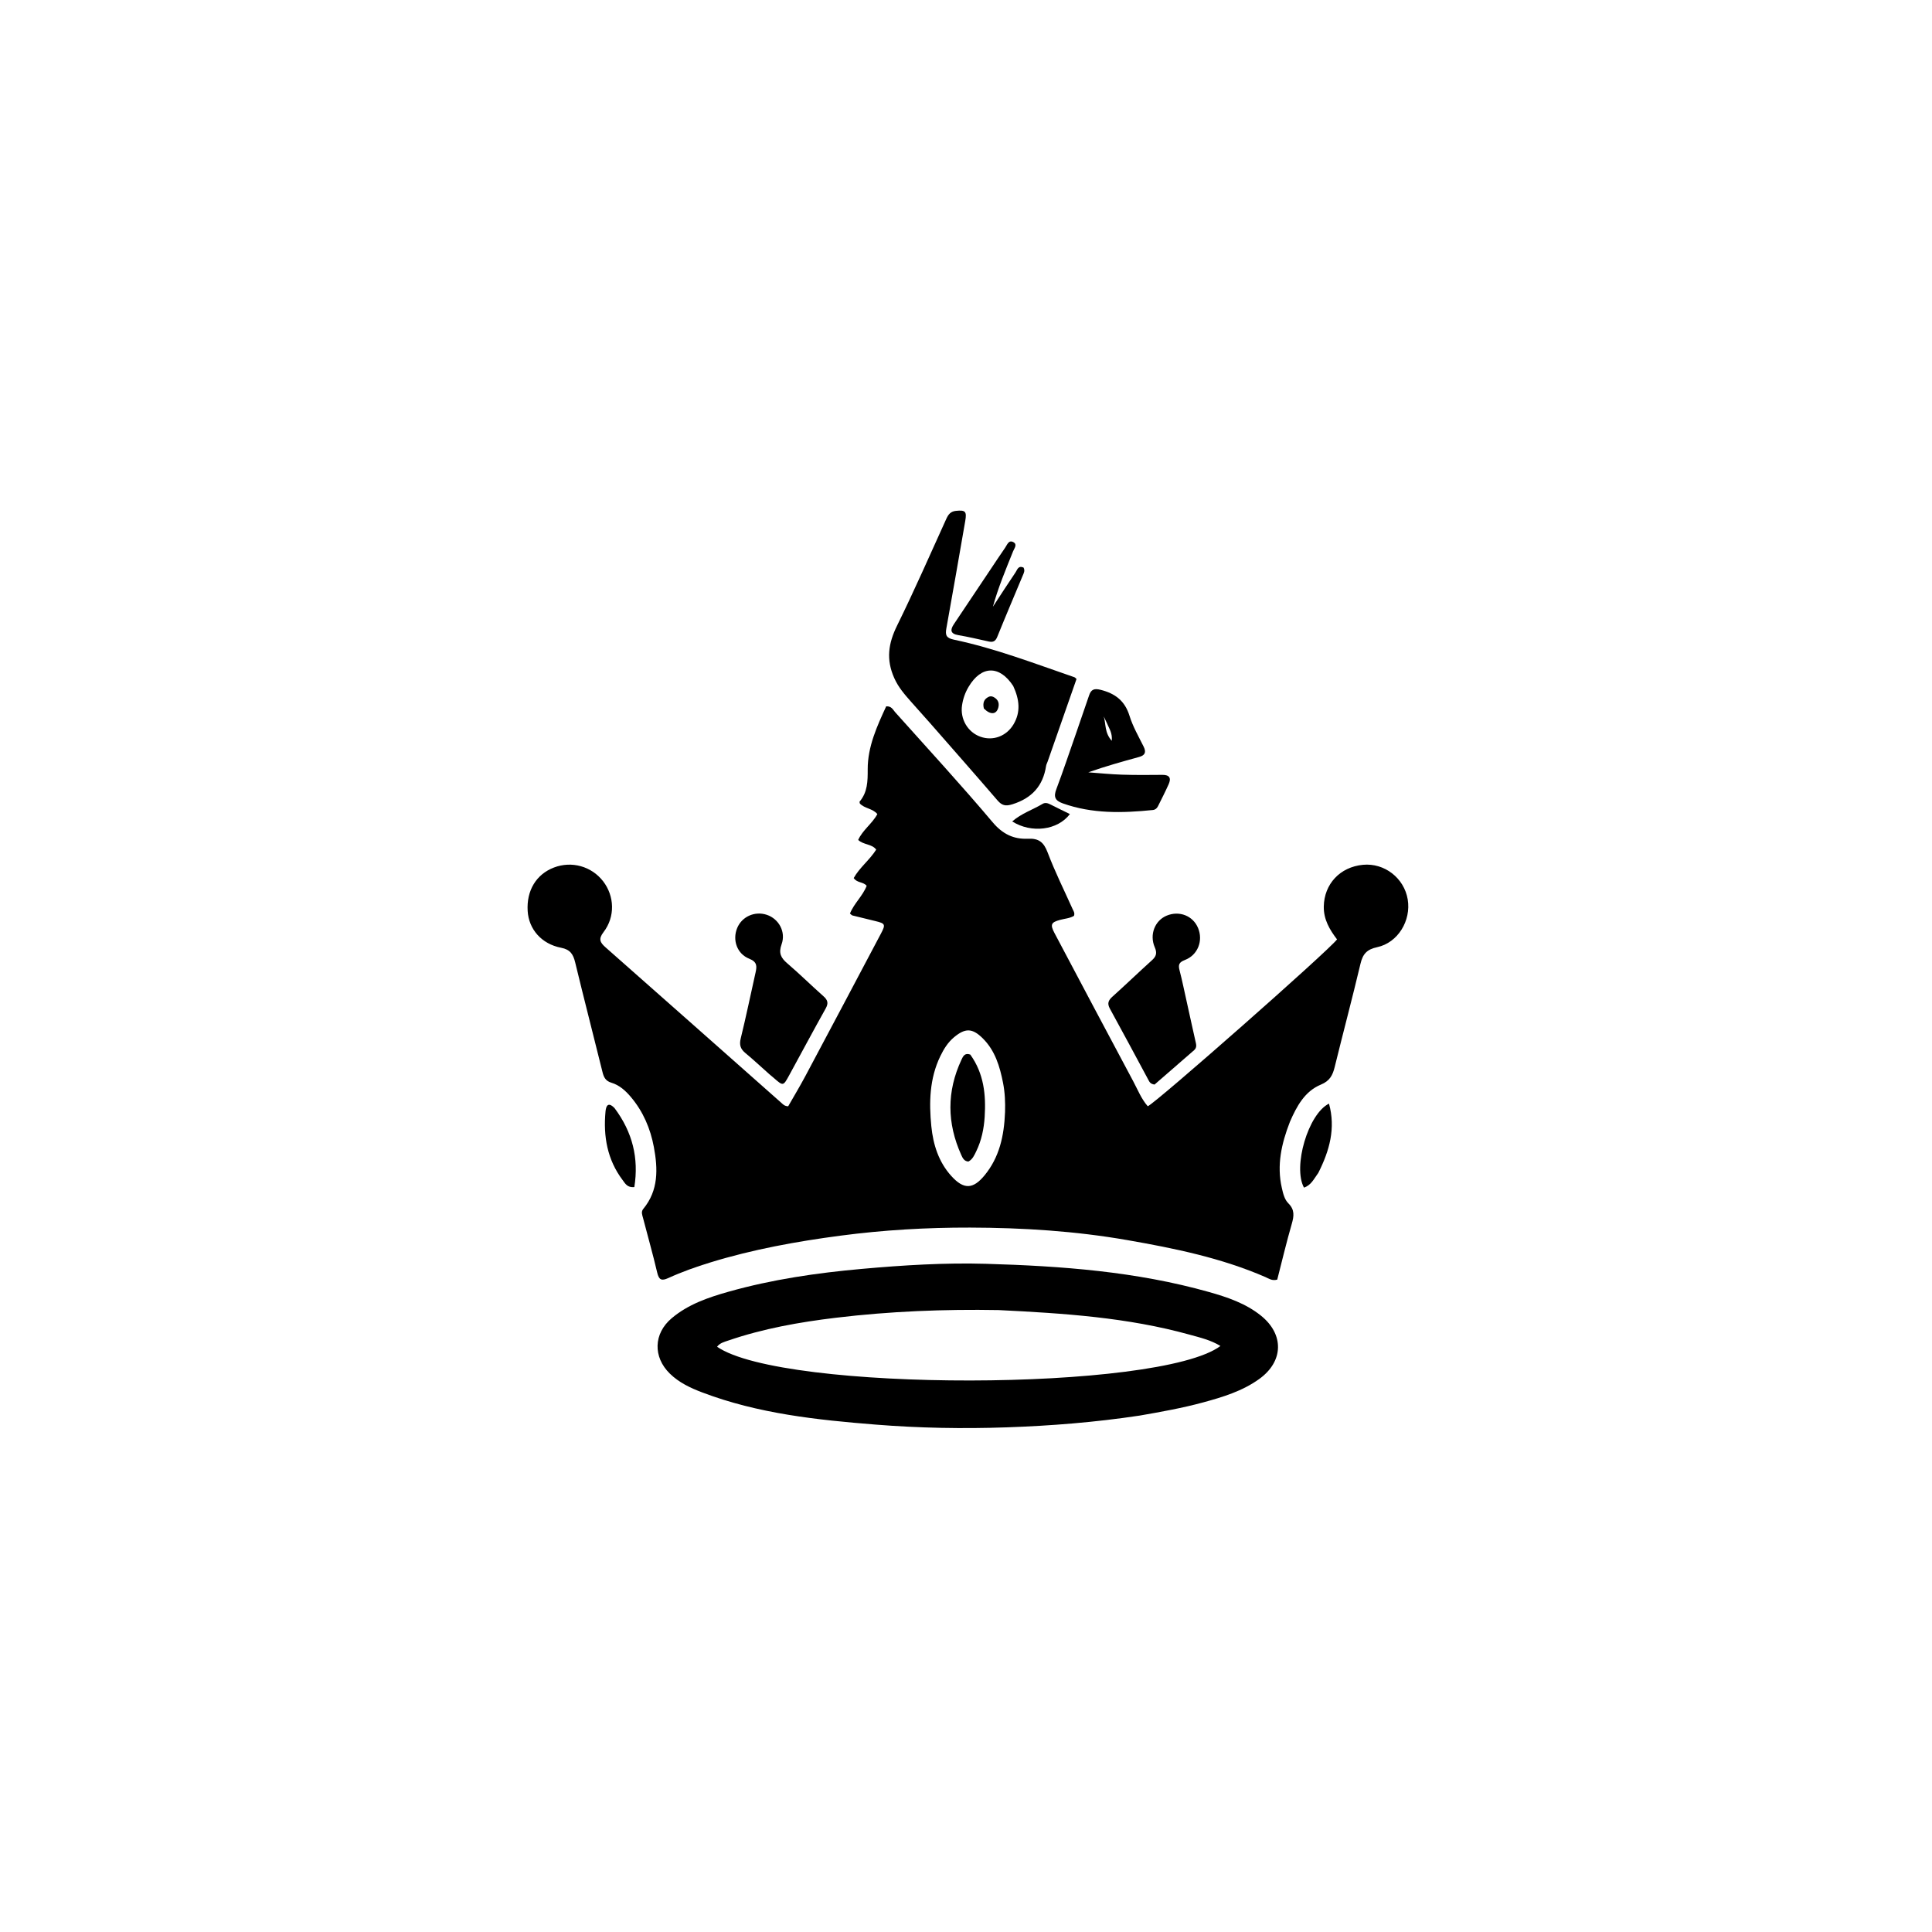
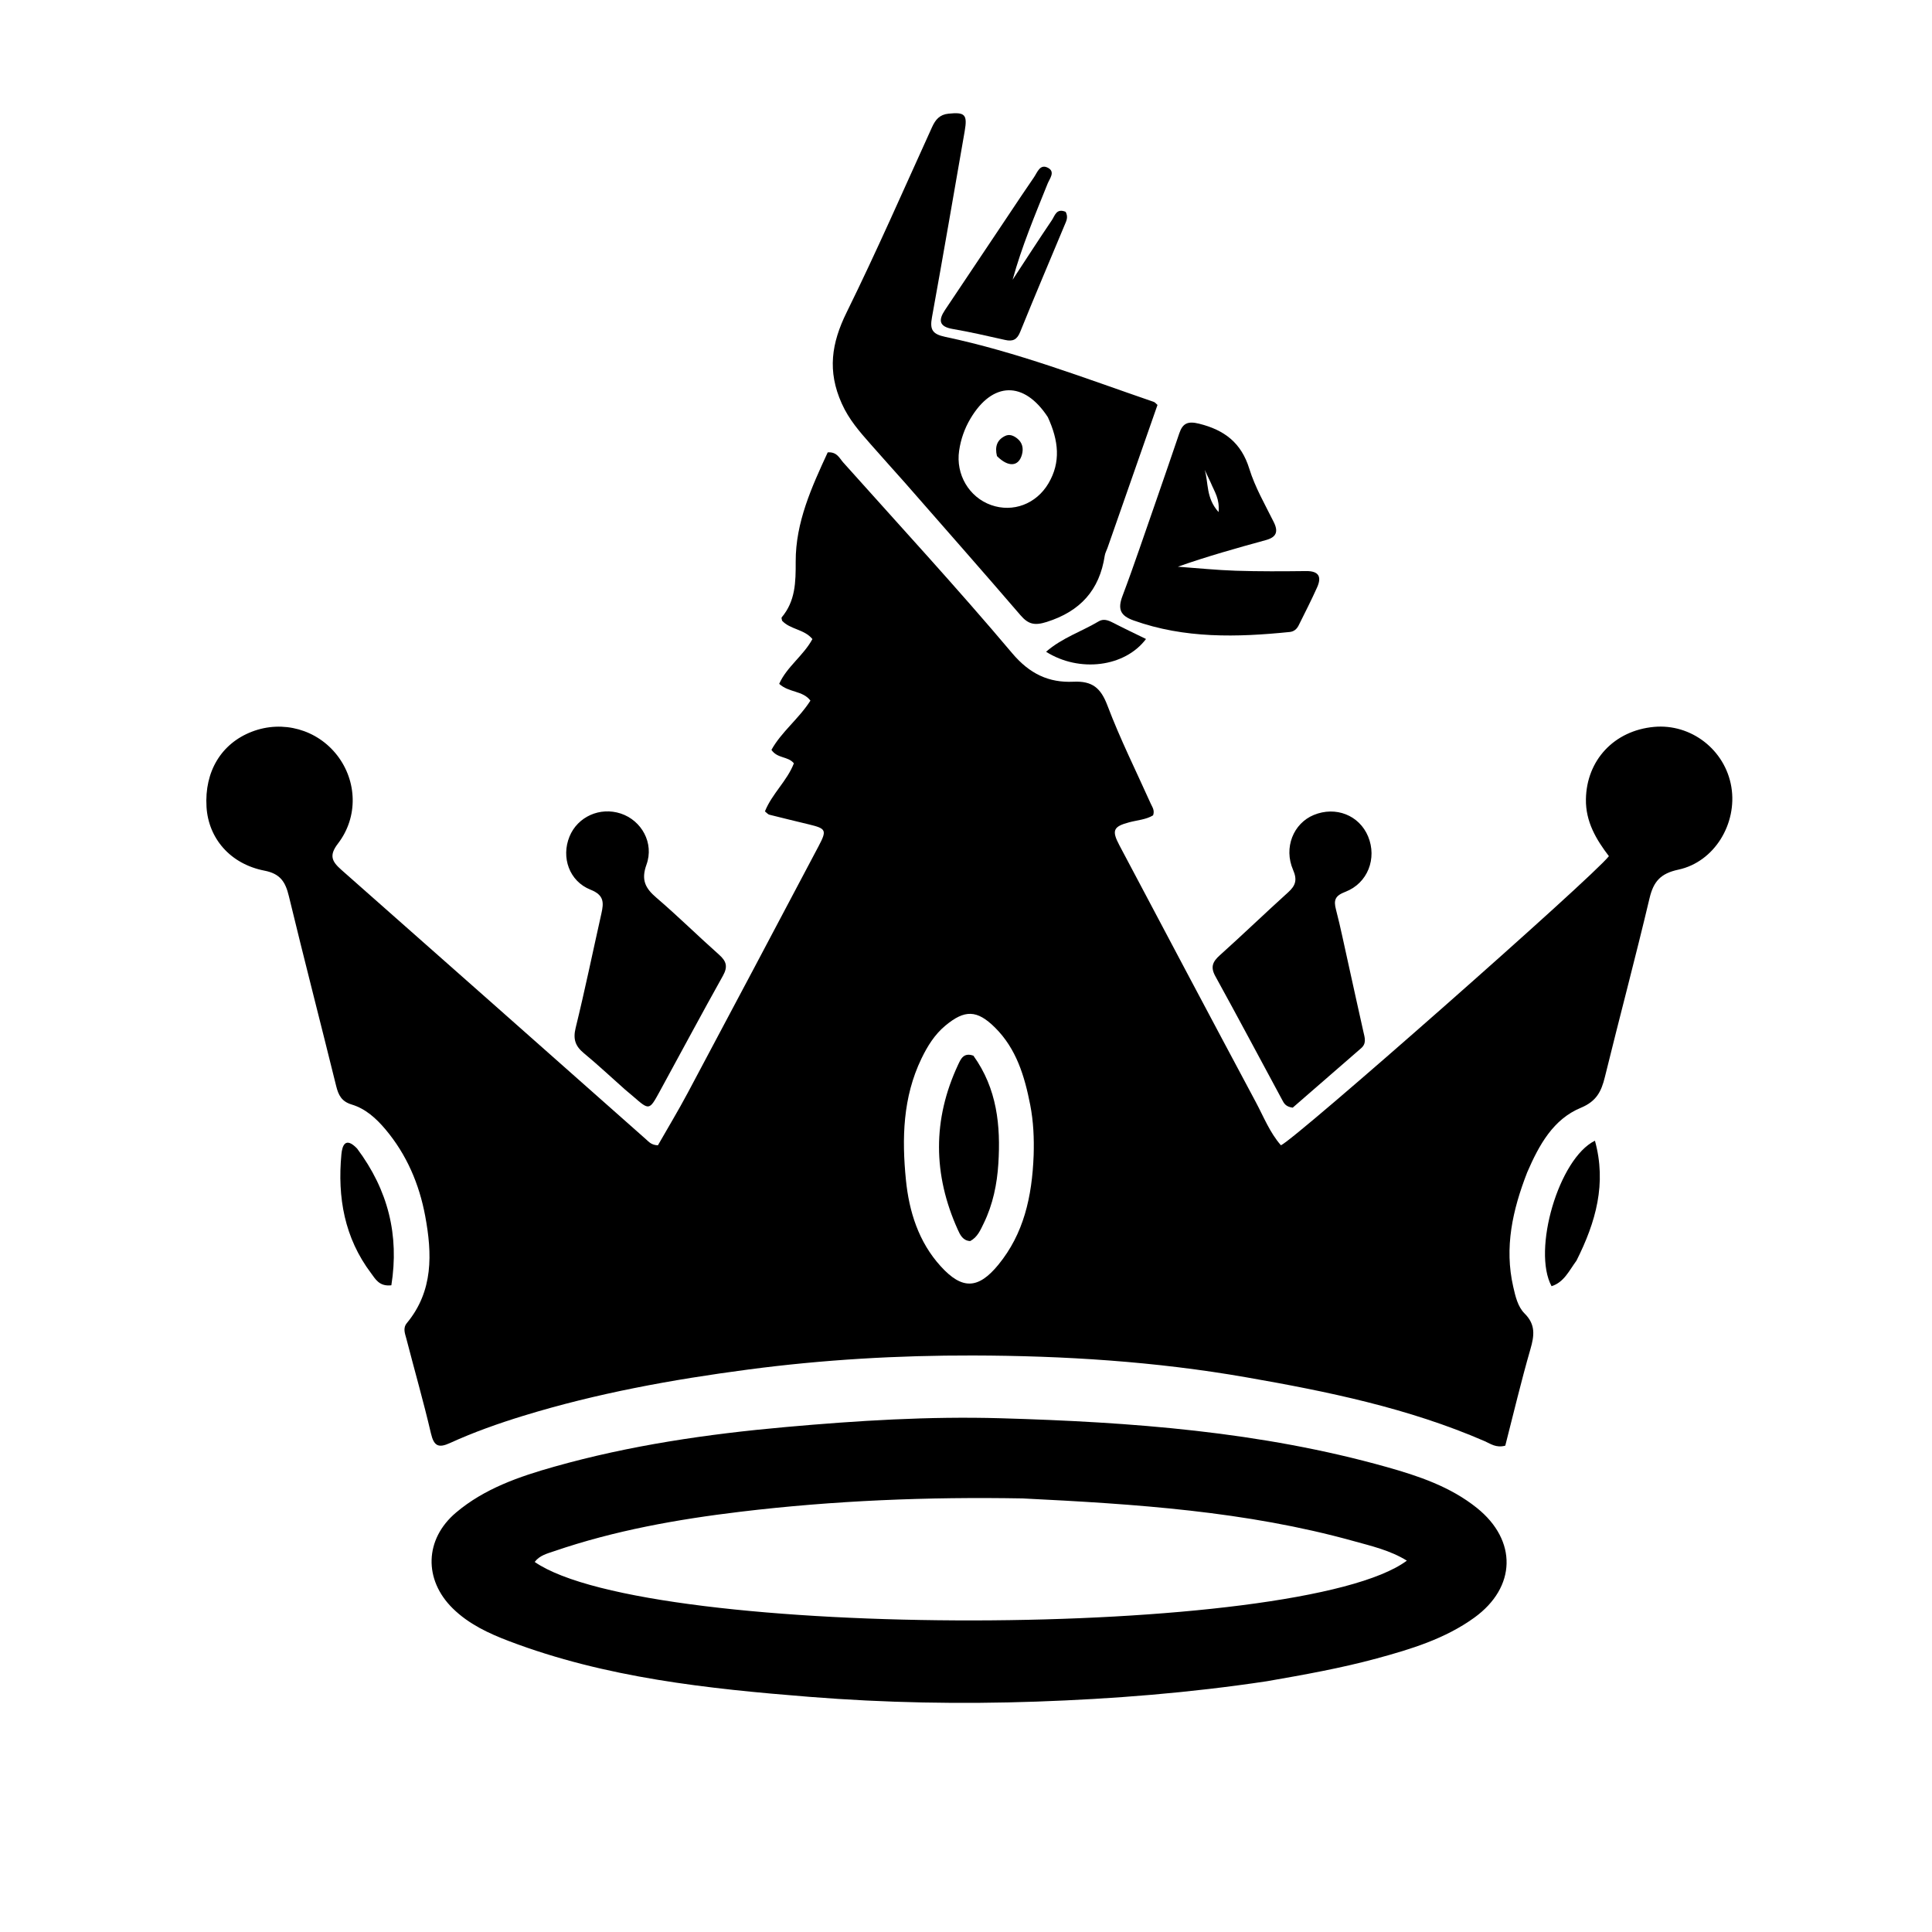
- <svg xmlns="http://www.w3.org/2000/svg" viewBox="0 0 1024 1024">
+ <svg xmlns="http://www.w3.org/2000/svg" viewBox="216.5 236 591 591">
  <path d="M683.66 594.65c-4.484 11.54-7.016 22.952-4.26 34.979.674 2.936 1.376 6.084 3.487 8.185 3.4 3.383 2.967 6.748 1.77 10.889-2.85 9.86-5.207 19.863-7.69 29.524-2.817.772-4.518-.597-6.268-1.357-23.398-10.156-48.138-15.217-73.092-19.573-27.63-4.824-55.54-6.584-83.486-6.652-22.94-.055-45.883 1.28-68.709 4.29-23.303 3.073-46.332 7.256-68.824 14.16-7.645 2.347-15.185 5.016-22.458 8.336-3.522 1.607-4.902.91-5.805-2.96-2.266-9.714-5.028-19.312-7.52-28.974-.4-1.55-1.143-3.199.154-4.766 8.142-9.839 7.75-21.264 5.606-32.765-1.82-9.762-5.663-18.79-12.16-26.5-2.835-3.364-6.094-6.32-10.335-7.597-3.068-.925-4.044-2.854-4.736-5.66-4.779-19.379-9.792-38.7-14.475-58.103-1.041-4.314-2.619-6.834-7.433-7.766-10.45-2.023-17.164-9.83-17.753-19.492-.66-10.85 4.528-19.438 13.918-23.038 9.398-3.603 19.928-.667 26.064 7.265 6.061 7.837 6.48 18.83.243 26.95-2.818 3.669-1.89 5.487 1.043 8.074 31.11 27.436 62.144 54.957 93.206 82.445.855.757 1.608 1.726 3.608 1.806 2.934-5.14 6.17-10.5 9.111-16.017a23344.343 23344.343 0 0040.04-75.487c2.6-4.92 2.31-5.385-2.968-6.664-4.04-.98-8.082-1.945-12.11-2.968-.423-.108-.757-.563-1.334-1.014 2.162-5.402 6.806-9.343 8.856-14.703-1.808-2.211-5.018-1.405-6.865-4.11 3.048-5.51 8.386-9.509 11.925-15.07-2.333-3.106-6.554-2.389-9.556-5.128 2.306-5.2 7.402-8.6 10.166-13.698-2.487-3.04-6.787-2.91-9.274-5.604-.059-.4-.268-.857-.13-1.022 4.214-5.02 4.31-10.762 4.287-17.081-.041-12.023 4.93-22.868 9.798-33.407 2.859-.194 3.588 1.801 4.728 3.076 17.322 19.372 34.946 38.49 51.687 58.352 5.331 6.326 11.208 9.085 18.751 8.734 5.788-.269 8.37 1.916 10.405 7.294 3.865 10.21 8.767 20.029 13.241 30.008.468 1.043 1.263 2 .721 3.568-2.122 1.311-4.8 1.463-7.32 2.134-4.85 1.291-5.4 2.48-3 7.016 13.865 26.201 27.744 52.396 41.72 78.537 2.41 4.506 4.296 9.364 7.705 13.245 4.377-1.82 95.38-82.014 100.325-88.439-3.855-5.05-7.145-10.507-7.03-17.427.199-11.892 8.58-20.966 20.782-22.114 11.387-1.072 21.827 7.02 23.708 18.376 1.858 11.214-5.18 22.928-16.21 25.29-5.45 1.168-7.604 3.613-8.824 8.76-4.33 18.279-9.179 36.433-13.657 54.676-1.075 4.382-2.538 7.41-7.348 9.407-8.456 3.508-12.767 11.323-16.426 19.78m-150.965-5.266c.16-5.163-.053-10.292-1.049-15.384-1.713-8.761-4.22-17.183-10.785-23.68-5.507-5.45-9.265-5.514-15.218-.544-3.253 2.716-5.423 6.23-7.257 10.021-5.734 11.858-6.02 24.521-4.763 37.14.96 9.636 3.858 18.957 10.64 26.417 6.534 7.187 11.466 7.077 17.657-.497 7.71-9.43 10.285-20.654 10.775-33.473z" />
  <path d="M604.041 750.29c-23.658 3.569-46.999 5.412-70.495 6.233-23.192.81-46.335.384-69.393-1.453-31.187-2.485-62.348-5.806-91.951-17.053-6.232-2.368-12.288-5.187-17.172-9.974-8.982-8.803-8.675-21.196.965-29.344 8.737-7.385 19.35-11.014 30.114-14.053 23.13-6.528 46.784-9.97 70.706-12.11 21.924-1.961 43.855-3.328 65.847-2.69 39.82 1.156 79.466 4.06 118.056 14.926 9.774 2.753 19.458 6.003 27.577 12.517 12.366 9.923 12.089 24.236-.816 33.563-8.925 6.45-19.328 9.614-29.8 12.459-10.926 2.968-22.065 4.965-33.638 6.979m-74.758-55.922c-28.837-.515-57.61.632-86.246 4.07-19.343 2.323-38.515 5.732-57.029 12.075-2.106.722-4.432 1.273-5.946 3.286 34.753 24.064 234.407 23.774 266.797-.396-5.12-3.167-10.832-4.47-16.385-6.012-32.785-9.103-66.484-11.307-101.191-13.023zM493.314 383.66c-3.664-4.12-7.124-7.947-10.527-11.825-3.349-3.815-6.557-7.426-8.786-12.383-4.473-9.946-3.153-18.477 1.478-27.886 9.183-18.654 17.518-37.726 26.129-56.66 1.05-2.311 2.32-3.853 5.037-4.133 5.027-.52 5.842.257 4.951 5.37-3.309 18.978-6.563 37.967-10.006 56.922-.67 3.687.025 5.133 4.06 5.983 21.87 4.609 42.706 12.644 63.777 19.884.424.146.742.6 1.149.942-5.113 14.622-10.204 29.185-15.297 43.746-.275.786-.714 1.542-.836 2.348-1.597 10.557-7.49 17.04-17.75 20.284-3.704 1.171-5.625.735-8.031-2.064-11.605-13.506-23.395-26.853-35.348-40.527m43.716-20.063c-7.266-11.13-16.92-10.927-23.672.457-1.812 3.055-2.94 6.297-3.46 9.802-1.073 7.241 3.01 14.24 9.792 16.64 6.658 2.357 13.806-.302 17.543-6.65 3.81-6.471 3.12-13.038-.203-20.25zM629.047 531.21c1.577 7.058 2.993 13.725 4.51 20.368.417 1.827 1.033 3.575-.68 5.064-7.124 6.194-14.25 12.385-20.939 18.196-2.249-.305-2.715-1.446-3.255-2.447-6.797-12.592-13.508-25.232-20.41-37.767-1.537-2.792-.839-4.421 1.348-6.385 7.057-6.337 13.89-12.924 20.927-19.283 2.28-2.06 2.834-3.792 1.503-6.865-2.94-6.789.11-14.216 6.315-16.784 6.723-2.784 13.95.073 16.642 6.576 2.767 6.685-.098 14.296-6.978 16.93-3.16 1.21-3.612 2.537-2.839 5.487 1.43 5.455 2.508 11.001 3.856 16.91zM407.715 569.307c-4.376-3.878-8.381-7.647-12.614-11.14-2.61-2.156-3.354-4.29-2.509-7.738 2.85-11.613 5.26-23.333 7.879-35.002.74-3.301.851-5.613-3.31-7.262-6.56-2.6-9.043-9.92-6.453-16.26 2.484-6.085 9.326-9.15 15.704-7.037 6.326 2.097 10.243 8.996 7.846 15.627-1.684 4.658-.376 7.195 3.022 10.102 6.57 5.622 12.732 11.72 19.203 17.462 2.24 1.988 2.705 3.663 1.17 6.41-6.574 11.762-12.92 23.65-19.383 35.476-3.139 5.742-3.17 5.723-7.994 1.523-.753-.656-1.524-1.292-2.561-2.161zM570.15 389.21c2.47-7.132 4.806-13.897 7.103-20.676 1.041-3.071 2.627-3.778 6.045-2.927 7.728 1.924 12.896 5.805 15.358 13.762 1.756 5.674 4.815 10.964 7.484 16.33 1.497 3.01.747 4.647-2.397 5.51-8.968 2.463-17.925 4.97-26.935 8.145 5.911.428 11.816 1.042 17.735 1.234 7.157.232 14.326.187 21.488.105 3.862-.045 4.84 1.7 3.379 4.969-1.765 3.946-3.74 7.799-5.666 11.67-.54 1.086-1.418 1.86-2.697 1.99-16.138 1.64-32.163 2.056-47.795-3.533-4.044-1.446-4.905-3.457-3.38-7.49 3.592-9.494 6.778-19.141 10.277-29.089m16.74-5.511l-1.878-3.983c1.208 3.907.327 8.593 4.253 12.931.357-4.132-1.208-6.116-2.376-8.948z" />
  <path d="M542.484 300.798c.885 1.67.17 2.88-.332 4.086-4.534 10.888-9.168 21.737-13.586 32.672-.964 2.389-2.27 2.951-4.571 2.44-5.34-1.185-10.671-2.446-16.06-3.36-4.265-.723-4.393-2.758-2.365-5.799 6.453-9.678 12.932-19.338 19.405-29.002 2.59-3.867 5.15-7.752 7.8-11.577 1.06-1.529 1.854-4.27 4.358-2.894 2.235 1.229.437 3.302-.182 4.847-3.875 9.66-7.92 19.254-10.69 29.365 3.994-6.092 7.936-12.22 12.023-18.25.904-1.334 1.353-3.716 4.2-2.528zM698.757 621.61c-2.318 3.16-3.83 6.634-7.634 7.838-5.96-10.989 2.176-39.063 13.27-44.504 3.613 13.101.286 24.889-5.636 36.666zM325.729 587.333c9.522 12.727 12.921 26.527 10.486 41.837-3.72.435-4.887-1.949-6.185-3.667-8.168-10.816-10.334-23.23-9.096-36.396.245-2.606 1.188-5.52 4.795-1.774zM536.497 435.375c4.901-4.267 10.849-6.18 16.115-9.313 1.427-.85 2.839-.351 4.252.377 3.347 1.725 6.752 3.338 10.2 5.028-6.436 8.576-20.36 10.364-30.567 3.908zM514.27 558.94c7.262 10.121 8.354 21.431 7.627 33.002-.394 6.275-1.663 12.507-4.47 18.262-1.005 2.062-1.915 4.26-4.14 5.438-2.27-.11-3.101-1.936-3.81-3.51-7.583-16.812-7.742-33.66.11-50.439.806-1.72 1.683-3.841 4.683-2.754zM521.472 375.52c-.715-2.953.061-4.974 2.482-6.156 1.348-.657 2.619-.102 3.7.753 1.623 1.283 1.977 3.05 1.463 4.94-.998 3.67-4.12 3.995-7.645.462z" />
</svg>
